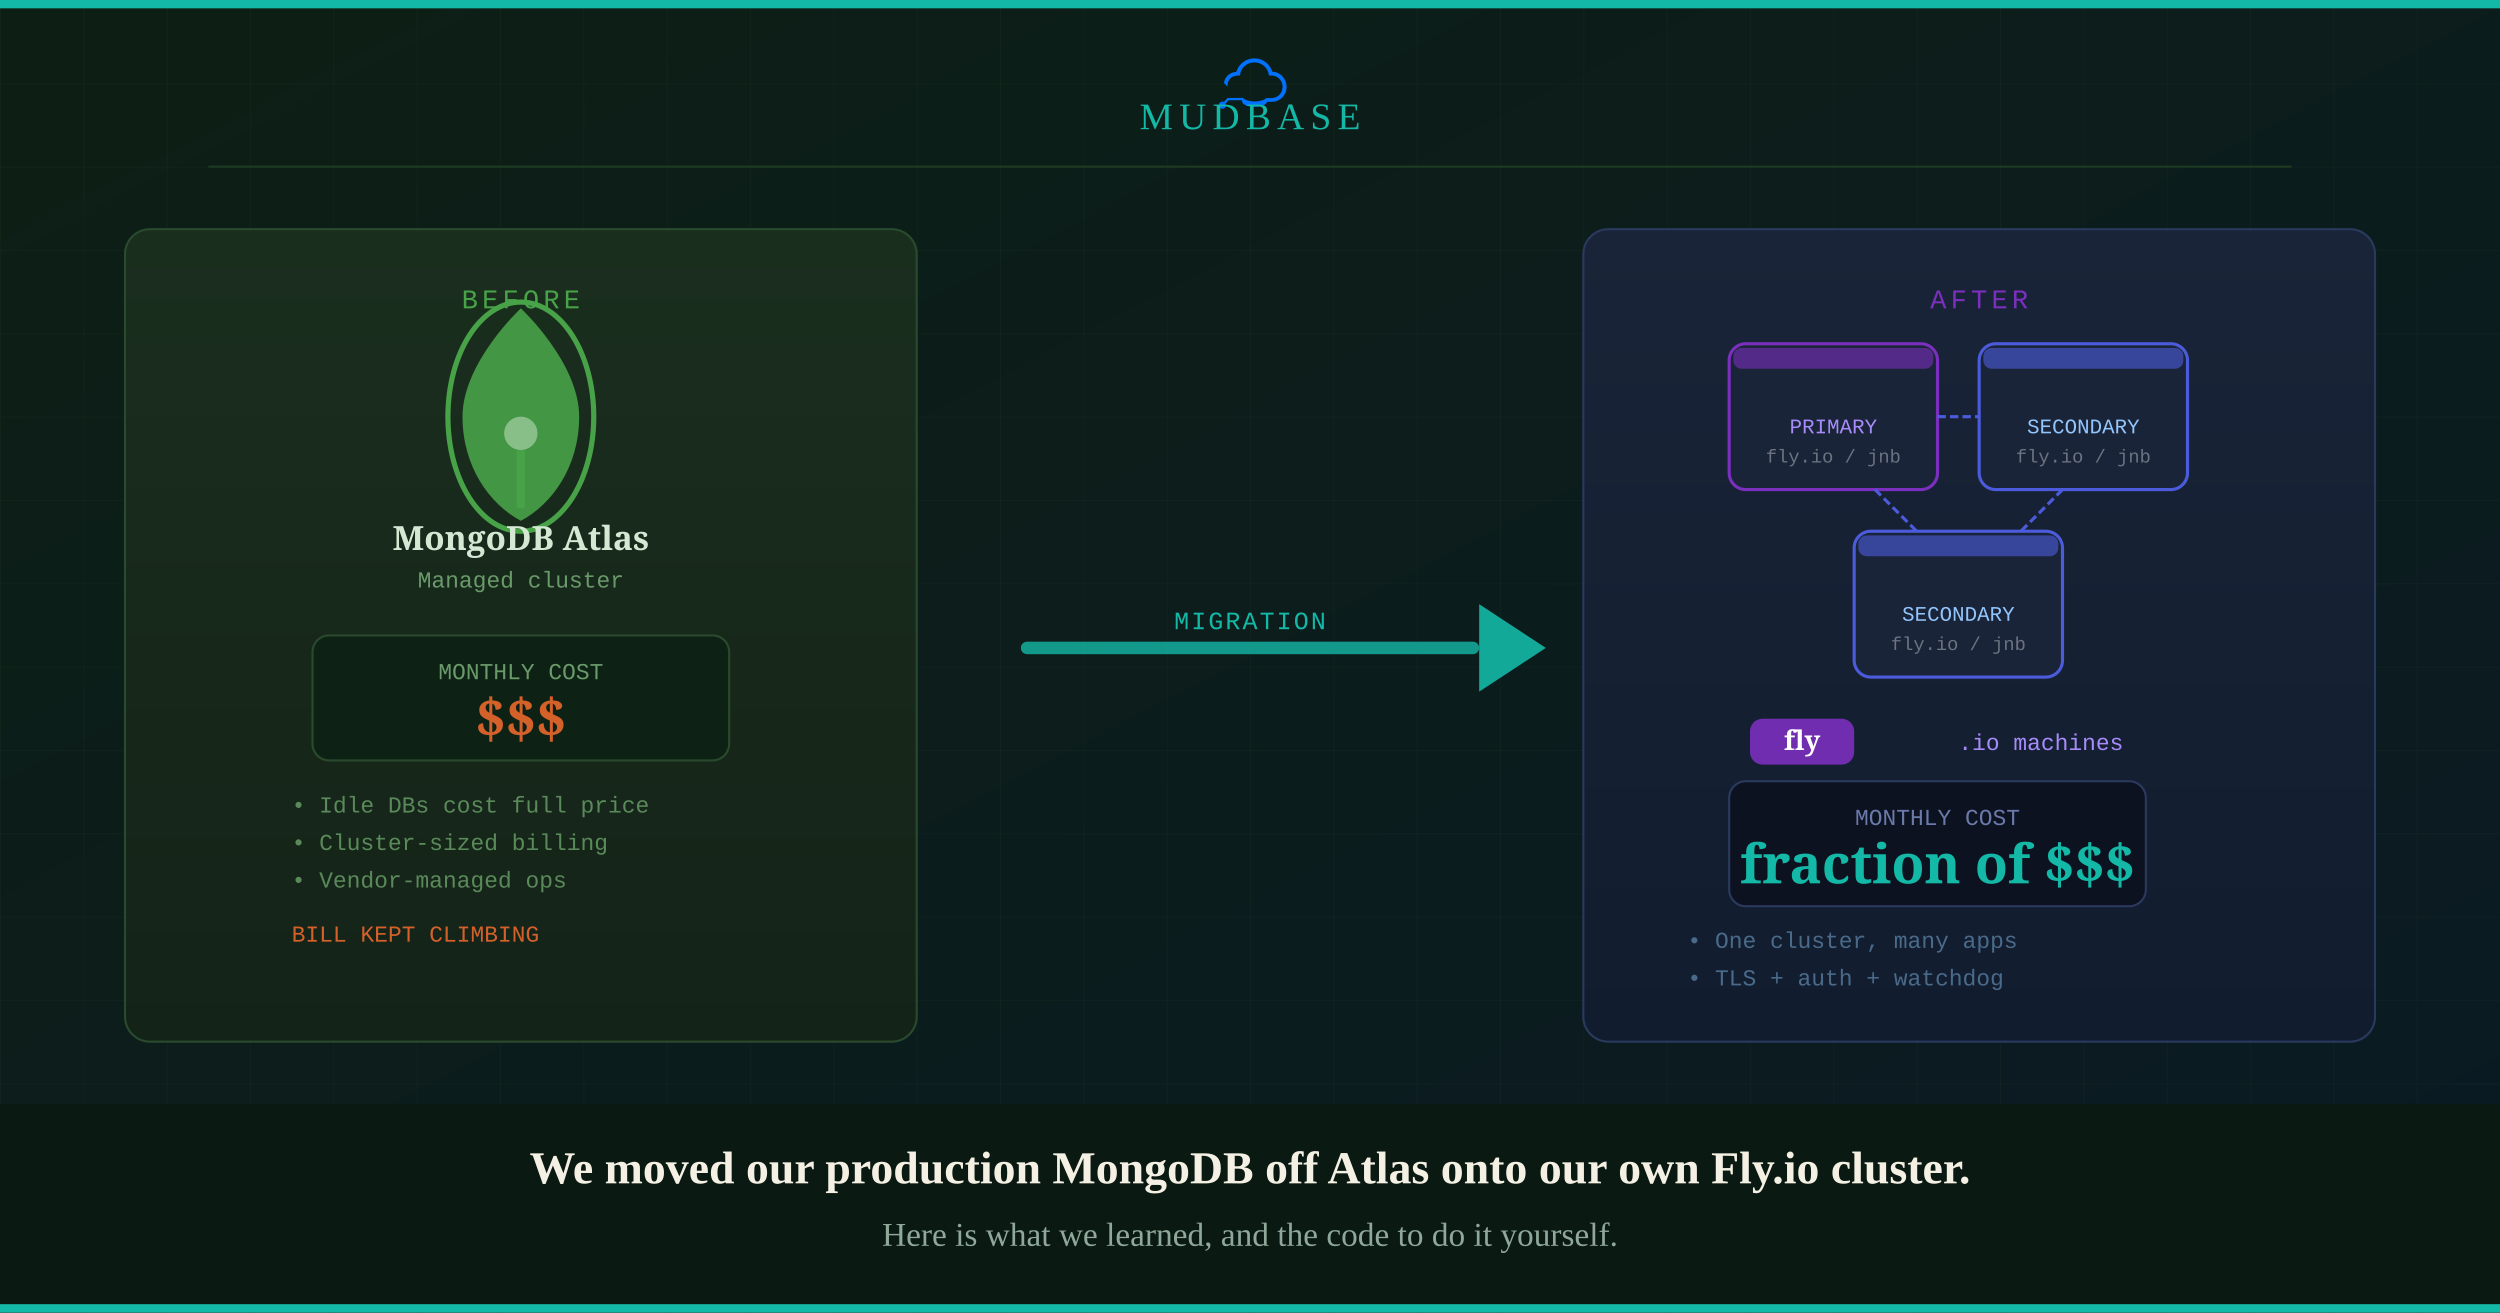
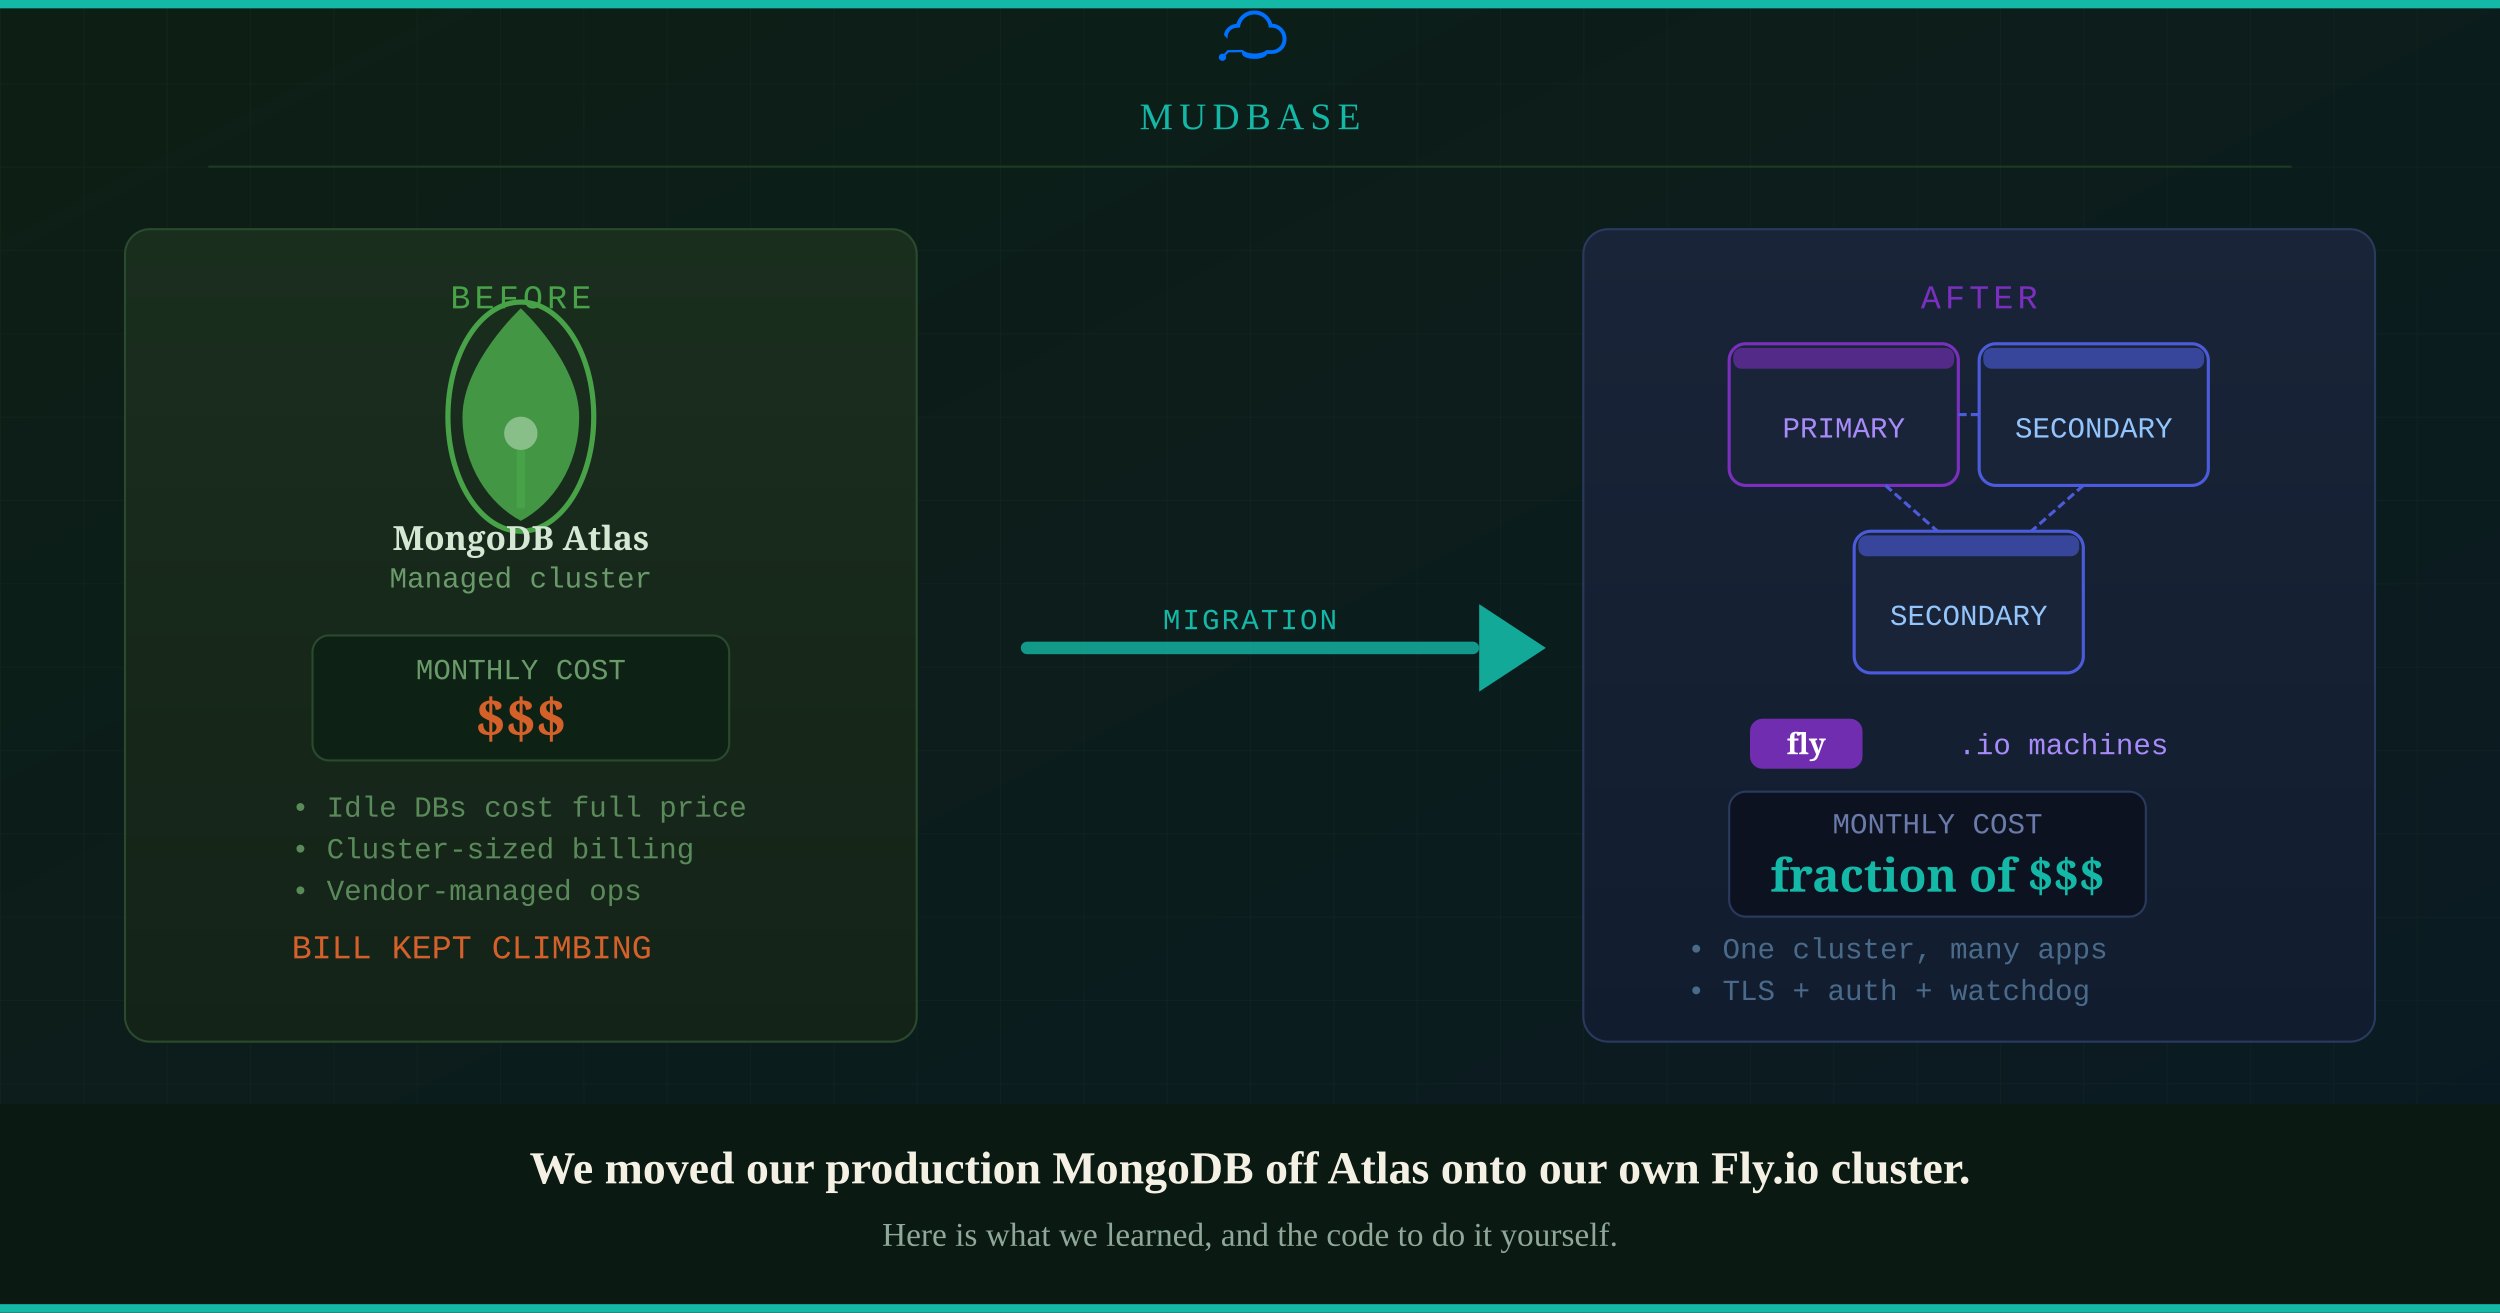
<svg xmlns="http://www.w3.org/2000/svg" viewBox="0 0 1200 630" width="1200" height="630" role="img" aria-label="Migrating MongoDB from Atlas to a self-hosted Fly.io cluster">
  <defs>
    <linearGradient id="bg" x1="0%" y1="0%" x2="100%" y2="100%">
      <stop offset="0%" style="stop-color:#0D1F14;stop-opacity:1" />
      <stop offset="100%" style="stop-color:#0A1A24;stop-opacity:1" />
    </linearGradient>
    <linearGradient id="panelLeft" x1="0%" y1="0%" x2="0%" y2="100%">
      <stop offset="0%" style="stop-color:#1a2e1e;stop-opacity:1" />
      <stop offset="100%" style="stop-color:#142318;stop-opacity:1" />
    </linearGradient>
    <linearGradient id="panelRight" x1="0%" y1="0%" x2="0%" y2="100%">
      <stop offset="0%" style="stop-color:#1a2438;stop-opacity:1" />
      <stop offset="100%" style="stop-color:#111c2e;stop-opacity:1" />
    </linearGradient>
    <filter id="glow">
      <feGaussianBlur stdDeviation="3" result="coloredBlur" />
      <feMerge>
        <feMergeNode in="coloredBlur" />
        <feMergeNode in="SourceGraphic" />
      </feMerge>
    </filter>
    <symbol id="mongodb-mark" viewBox="0 0 40 70">
      <path d="M20 5 C20 5 32 18 32 35 C32 50 26 60 20 65 C14 60 8 50 8 35 C8 18 20 5 20 5Z" fill="#47A248" />
      <ellipse cx="20" cy="38" rx="5" ry="5" fill="#B8D9B4" opacity="0.7" />
      <rect x="18.5" y="43" width="3" height="22" fill="#47A248" rx="1" />
    </symbol>
    <symbol id="flyio-mark" viewBox="0 0 50 50">
      <rect x="5" y="5" width="40" height="40" rx="10" fill="#7B2FBE" />
      <text x="25" y="34" font-family="Georgia, serif" font-size="26" font-weight="bold" fill="white" text-anchor="middle">F</text>
    </symbol>
  </defs>
  <rect width="1200" height="630" fill="url(#bg)" />
  <pattern id="grid" width="40" height="40" patternUnits="userSpaceOnUse">
    <path d="M 40 0 L 0 0 0 40" fill="none" stroke="#1d3a22" stroke-width="0.5" />
  </pattern>
  <rect width="1200" height="630" fill="url(#grid)" opacity="0.4" />
  <rect x="0" y="0" width="1200" height="4" fill="#14B8A6" />
-   <g transform="translate(582, 28) scale(0.07)">
+   <g transform="translate(582, 5) scale(0.07)">
    <svg viewBox="4 82 508 347" width="508" height="347">
      <g fill="#0071FE" fill-rule="evenodd">
        <path d="M511.62,279.59C511.56,281.50 511.89,285.08 511.26,289.63C510.63,294.18 509.09,302.10 507.84,306.90C506.58,311.70 505.05,315.18 503.74,318.43C502.43,321.68 501.91,322.98 499.97,326.41C498.03,329.85 494.04,336.13 492.10,339.04C490.15,341.95 490.18,341.72 488.30,343.87C486.43,346.01 483.48,349.33 480.83,351.89C478.18,354.45 475.80,356.71 472.40,359.22C469.01,361.72 463.77,364.96 460.47,366.91C457.18,368.86 455.50,369.65 452.63,370.94C449.75,372.23 447.02,373.44 443.22,374.66C439.42,375.88 435.64,377.32 429.83,378.26C424.02,379.20 416.66,379.98 408.36,380.31C400.07,380.63 385.09,379.98 380.04,380.23C374.99,380.47 378.73,380.88 378.07,381.76C377.41,382.64 376.98,384.08 376.08,385.51C375.18,386.95 373.85,388.96 372.68,390.37C371.51,391.78 370.36,392.82 369.04,393.98C367.72,395.13 366.65,396.05 364.74,397.30C362.83,398.56 359.62,400.41 357.57,401.51C355.53,402.61 355.27,402.81 352.45,403.89C349.63,404.97 345.03,406.70 340.65,407.97C336.27,409.23 330.12,410.69 326.17,411.49C322.21,412.28 320.52,412.36 316.92,412.74C313.33,413.11 308.67,413.55 304.58,413.74C300.49,413.94 296.70,413.90 292.38,413.89C288.05,413.88 282.97,413.88 278.64,413.68C274.30,413.48 269.71,413.04 266.37,412.69C263.02,412.35 262.55,412.41 258.58,411.61C254.62,410.80 246.61,408.95 242.58,407.86C238.54,406.77 237.18,406.19 234.37,405.07C231.56,403.94 228.11,402.35 225.71,401.10C223.31,399.86 221.69,398.81 219.97,397.59C218.25,396.37 216.77,395.06 215.40,393.78C214.04,392.50 212.97,391.47 211.78,389.90C210.60,388.34 209.06,386.25 208.28,384.40C207.51,382.56 207.45,381.17 207.11,378.81C206.78,376.45 206.62,371.84 206.30,370.26C205.99,368.68 205.79,369.54 205.22,369.34C204.65,369.14 216.51,369.04 202.87,369.05C189.23,369.06 137.76,369.29 123.37,369.39C108.99,369.48 118.02,369.51 116.55,369.63C115.08,369.74 115.28,369.72 114.54,370.10C113.80,370.48 113.15,370.94 112.09,371.91C111.04,372.87 111.13,372.69 108.22,375.91C105.30,379.12 96.91,388.28 94.61,391.17C92.31,394.06 94.09,391.81 94.44,393.26C94.78,394.71 96.26,398.10 96.68,399.88C97.11,401.66 97.08,402.30 96.99,403.94C96.89,405.57 96.65,407.70 96.11,409.67C95.56,411.64 94.74,413.99 93.72,415.78C92.70,417.57 91.07,419.23 89.99,420.43C88.91,421.62 88.66,421.96 87.26,422.94C85.85,423.93 82.85,425.66 81.54,426.35C80.23,427.04 80.77,426.88 79.40,427.09C78.03,427.30 75.50,427.59 73.34,427.62C71.17,427.65 68.03,427.47 66.42,427.27C64.81,427.07 65.13,427.10 63.66,426.40C62.19,425.71 59.24,424.24 57.58,423.10C55.93,421.97 54.94,420.90 53.72,419.60C52.50,418.29 51.35,417.34 50.27,415.29C49.19,413.25 47.84,409.37 47.24,407.32C46.64,405.28 46.50,404.94 46.66,403.02C46.82,401.10 47.62,397.75 48.21,395.78C48.81,393.80 49.27,392.69 50.22,391.15C51.16,389.61 52.74,387.78 53.86,386.55C54.99,385.32 55.45,384.83 56.95,383.76C58.45,382.70 61.47,380.93 62.87,380.19C64.28,379.45 63.51,379.53 65.39,379.32C67.26,379.12 71.44,378.89 74.11,378.97C76.78,379.05 79.93,379.75 81.40,379.82C82.86,379.88 82.22,379.82 82.92,379.36C83.63,378.91 82.05,380.80 85.64,377.08C89.23,373.35 100.48,360.82 104.45,357.01C108.42,353.21 92.00,354.95 109.44,354.25C126.88,353.55 192.09,352.93 209.10,352.83C226.11,352.74 209.91,352.64 211.50,353.69C213.08,354.75 216.45,357.62 218.64,359.17C220.83,360.73 222.41,361.77 224.66,363.03C226.91,364.28 229.01,365.38 232.13,366.68C235.25,367.98 240.40,369.91 243.37,370.82C246.33,371.73 248.21,371.70 249.92,372.14C251.64,372.57 251.71,372.94 253.64,373.42C255.57,373.91 257.07,374.41 261.52,375.05C265.96,375.69 274.93,376.81 280.30,377.25C285.67,377.69 288.93,377.76 293.75,377.71C298.57,377.66 303.89,377.42 309.24,376.93C314.60,376.45 320.30,375.84 325.87,374.81C331.44,373.78 338.10,372.06 342.68,370.75C347.27,369.43 350.35,368.16 353.37,366.93C356.39,365.70 358.41,364.66 360.81,363.38C363.22,362.09 366.17,360.34 367.79,359.23C369.42,358.13 369.34,357.61 370.57,356.75C371.79,355.90 368.63,354.40 375.16,354.09C381.68,353.78 402.82,354.89 409.72,354.90C416.62,354.90 413.16,354.68 416.55,354.11C419.95,353.55 426.20,352.57 430.09,351.53C433.98,350.48 437.01,349.09 439.89,347.83C442.77,346.56 445.09,345.26 447.36,343.93C449.64,342.59 451.70,341.14 453.52,339.83C455.34,338.53 456.31,337.89 458.29,336.10C460.26,334.30 463.56,331.01 465.38,329.06C467.20,327.11 467.94,326.12 469.21,324.40C470.49,322.67 471.72,320.91 473.03,318.72C474.34,316.52 475.73,314.19 477.06,311.24C478.38,308.30 479.74,305.72 480.97,301.03C482.19,296.34 483.83,288.11 484.41,283.10C484.99,278.09 485.09,276.21 484.46,270.99C483.84,265.77 481.93,256.53 480.65,251.79C479.37,247.05 477.93,245.03 476.76,242.55C475.59,240.08 474.89,238.98 473.64,236.92C472.39,234.86 470.56,232.02 469.26,230.18C467.96,228.34 467.60,227.80 465.83,225.86C464.06,223.92 461.69,221.12 458.64,218.55C455.59,215.97 450.66,212.45 447.52,210.42C444.38,208.39 442.60,207.63 439.80,206.38C437.01,205.14 434.58,203.96 430.74,202.95C426.91,201.93 422.98,200.82 416.79,200.28C410.61,199.74 397.85,199.89 393.63,199.71C389.42,199.52 392.06,199.51 391.51,199.17C390.97,198.84 390.68,198.34 390.34,197.72C390.01,197.09 389.91,197.57 389.51,195.43C389.11,193.29 388.41,187.50 387.93,184.88C387.45,182.25 387.44,182.23 386.63,179.68C385.82,177.14 384.15,172.31 383.08,169.61C382.01,166.91 381.47,165.84 380.22,163.47C378.97,161.10 376.88,157.48 375.57,155.36C374.27,153.25 373.58,152.38 372.40,150.79C371.22,149.20 370.33,147.88 368.50,145.81C366.67,143.74 363.95,140.80 361.43,138.38C358.91,135.96 356.13,133.45 353.40,131.29C350.66,129.13 347.67,127.11 345.02,125.42C342.37,123.74 340.03,122.49 337.50,121.18C334.98,119.88 333.77,119.04 329.87,117.57C325.97,116.10 319.46,113.61 314.08,112.35C308.71,111.10 301.89,110.48 297.64,110.05C293.39,109.62 293.00,109.46 288.57,109.77C284.14,110.07 275.09,111.27 271.07,111.88C267.05,112.49 266.99,112.70 264.48,113.41C261.96,114.13 259.09,114.99 256.00,116.19C252.90,117.38 248.92,119.10 245.90,120.58C242.88,122.06 239.92,123.88 237.88,125.07C235.85,126.26 236.00,126.02 233.68,127.74C231.36,129.47 227.52,132.12 223.97,135.41C220.42,138.69 215.59,143.53 212.37,147.43C209.14,151.33 206.57,155.67 204.63,158.82C202.70,161.97 202.10,163.32 200.77,166.33C199.44,169.33 197.92,172.65 196.66,176.84C195.39,181.04 193.90,188.11 193.19,191.51C192.49,194.90 192.71,195.96 192.41,197.22C192.11,198.48 191.96,198.63 191.39,199.07C190.81,199.52 191.64,199.71 188.95,199.89C186.26,200.07 180.13,199.77 175.24,200.17C170.35,200.57 164.39,201.27 159.61,202.30C154.82,203.33 150.13,204.98 146.53,206.35C142.94,207.71 140.29,209.25 138.06,210.50C135.83,211.75 134.58,212.85 133.17,213.86C131.76,214.87 131.18,215.13 129.61,216.55C128.05,217.97 125.75,220.10 123.80,222.37C121.86,224.63 119.58,227.63 117.94,230.13C116.29,232.63 115.15,234.74 113.93,237.36C112.70,239.99 111.62,242.01 110.56,245.87C109.50,249.73 108.22,255.78 107.59,260.53C106.97,265.29 107.05,271.98 106.82,274.39C106.60,276.79 106.49,274.89 106.23,274.97C105.98,275.06 105.82,275.25 105.26,274.91C104.71,274.57 104.81,275.00 102.89,272.92C100.97,270.84 96.77,265.69 93.77,262.42C90.77,259.15 86.58,255.21 84.88,253.30C83.19,251.40 83.87,251.72 83.59,250.98C83.30,250.24 83.05,250.40 83.17,248.87C83.29,247.33 83.52,244.91 84.30,241.74C85.09,238.57 86.67,233.21 87.90,229.84C89.14,226.47 90.51,223.87 91.71,221.53C92.91,219.19 93.66,217.97 95.11,215.80C96.57,213.63 98.64,210.75 100.44,208.50C102.24,206.26 103.62,204.58 105.89,202.33C108.17,200.08 111.91,196.83 114.07,195.01C116.23,193.18 116.15,193.13 118.84,191.40C121.53,189.68 126.97,186.39 130.22,184.66C133.47,182.93 134.88,182.30 138.35,181.04C141.81,179.77 147.77,177.98 151.01,177.08C154.25,176.17 155.41,175.98 157.79,175.61C160.17,175.24 163.69,175.13 165.29,174.86C166.89,174.58 166.82,174.41 167.40,173.96C167.98,173.52 168.31,173.33 168.76,172.19C169.20,171.06 169.42,168.90 170.07,167.14C170.73,165.38 172.05,163.20 172.69,161.63C173.33,160.06 172.44,160.80 173.92,157.73C175.40,154.67 178.94,147.57 181.56,143.25C184.17,138.92 186.44,135.73 189.61,131.79C192.77,127.86 196.73,123.42 200.55,119.61C204.37,115.80 208.60,112.06 212.52,108.96C216.44,105.85 219.98,103.44 224.05,100.99C228.11,98.53 233.28,95.96 236.90,94.22C240.53,92.47 242.47,91.72 245.80,90.49C249.13,89.25 251.79,88.04 256.87,86.81C261.96,85.58 271.83,83.82 276.32,83.13C280.80,82.43 279.23,82.68 283.80,82.63C288.36,82.59 297.85,82.40 303.70,82.86C309.55,83.33 315.24,84.76 318.89,85.42C322.54,86.08 322.62,85.99 325.60,86.84C328.58,87.69 333.49,89.30 336.78,90.53C340.07,91.76 341.89,92.50 345.34,94.22C348.79,95.94 353.59,98.45 357.48,100.83C361.37,103.21 364.46,105.11 368.68,108.50C372.91,111.90 379.18,117.64 382.83,121.23C386.49,124.82 388.12,127.00 390.62,130.07C393.11,133.14 395.25,135.66 397.79,139.64C400.33,143.62 403.89,150.18 405.86,153.95C407.83,157.73 408.58,159.52 409.64,162.30C410.69,165.08 411.53,168.91 412.18,170.63C412.84,172.35 413.04,172.13 413.58,172.60C414.13,173.08 412.63,172.99 415.47,173.47C418.30,173.94 427.01,174.89 430.60,175.46C434.19,176.04 434.57,176.22 437.01,176.93C439.45,177.63 442.35,178.56 445.25,179.69C448.15,180.81 451.68,182.36 454.39,183.67C457.09,184.99 459.11,186.14 461.48,187.58C463.85,189.03 466.05,190.47 468.59,192.35C471.12,194.23 474.05,196.49 476.69,198.88C479.32,201.26 482.46,204.54 484.42,206.65C486.37,208.75 486.50,208.92 488.43,211.51C490.37,214.09 494.11,219.20 496.03,222.16C497.95,225.11 498.66,226.65 499.96,229.23C501.26,231.80 502.56,234.44 503.83,237.61C505.09,240.78 506.57,244.81 507.54,248.28C508.51,251.74 509.01,255.13 509.65,258.41C510.29,261.70 511.05,264.73 511.38,268.01C511.70,271.29 511.58,276.19 511.62,278.12C511.66,280.05 511.67,277.67 511.62,279.59Z" />
      </g>
    </svg>
  </g>
  <text x="600" y="62" font-family="Georgia, 'Times New Roman', serif" font-size="18" font-weight="normal" fill="#14B8A6" text-anchor="middle" letter-spacing="3">MUDBASE</text>
  <line x1="100" y1="80" x2="1100" y2="80" stroke="#1d3a22" stroke-width="1" />
  <rect x="60" y="110" width="380" height="390" rx="12" fill="url(#panelLeft)" stroke="#2a4a2e" stroke-width="1" />
-   <text x="250" y="148" font-family="'Courier New', monospace" font-size="13" fill="#47A248" text-anchor="middle" letter-spacing="2">BEFORE</text>
+   <text x="250" y="148" font-family="'Courier New', monospace" font-size="16" fill="#47A248" text-anchor="middle" letter-spacing="2">BEFORE</text>
  <ellipse cx="250" cy="200" rx="35" ry="55" fill="none" stroke="#47A248" stroke-width="2.5" />
  <path d="M250 148 C250 148 278 174 278 200 C278 224 265 242 250 250 C235 242 222 224 222 200 C222 174 250 148 250 148Z" fill="#47A248" opacity="0.9" />
  <ellipse cx="250" cy="208" rx="8" ry="8" fill="#B8D9B4" opacity="0.6" />
  <rect x="248" y="216" width="4" height="28" fill="#47A248" rx="1" />
  <text x="250" y="264" font-family="Georgia, serif" font-size="16" font-weight="bold" fill="#d4e8d4" text-anchor="middle">MongoDB Atlas</text>
-   <text x="250" y="282" font-family="'Courier New', monospace" font-size="11" fill="#6a9a6a" text-anchor="middle">Managed cluster</text>
+   <text x="250" y="282" font-family="'Courier New', monospace" font-size="14" fill="#6a9a6a" text-anchor="middle">Managed cluster</text>
  <rect x="150" y="305" width="200" height="60" rx="8" fill="#0d2214" stroke="#2a4a2e" stroke-width="1" />
-   <text x="250" y="326" font-family="'Courier New', monospace" font-size="11" fill="#6a9a6a" text-anchor="middle">MONTHLY COST</text>
+   <text x="250" y="326" font-family="'Courier New', monospace" font-size="14" fill="#6a9a6a" text-anchor="middle">MONTHLY COST</text>
  <text x="250" y="354" font-family="Georgia, serif" font-size="26" font-weight="bold" fill="#D4602A" text-anchor="middle">$$$</text>
-   <text x="140" y="390" font-family="'Courier New', monospace" font-size="11" fill="#5a8a5a">• Idle DBs cost full price</text>
-   <text x="140" y="408" font-family="'Courier New', monospace" font-size="11" fill="#5a8a5a">• Cluster-sized billing</text>
-   <text x="140" y="426" font-family="'Courier New', monospace" font-size="11" fill="#5a8a5a">• Vendor-managed ops</text>
-   <text x="140" y="452" font-family="'Courier New', monospace" font-size="11" fill="#D4602A">BILL KEPT CLIMBING</text>
+   <text x="140" y="392" font-family="'Courier New', monospace" font-size="14" fill="#5a8a5a">• Idle DBs cost full price</text>
+   <text x="140" y="412" font-family="'Courier New', monospace" font-size="14" fill="#5a8a5a">• Cluster-sized billing</text>
+   <text x="140" y="432" font-family="'Courier New', monospace" font-size="14" fill="#5a8a5a">• Vendor-managed ops</text>
+   <text x="140" y="460" font-family="'Courier New', monospace" font-size="16" fill="#D4602A">BILL KEPT CLIMBING</text>
  <g transform="translate(490, 290)">
    <rect x="0" y="18" width="220" height="6" rx="3" fill="#14B8A6" opacity="0.8" />
    <polygon points="220,0 220,42 252,21" fill="#14B8A6" opacity="0.9" />
-     <text x="110" y="12" font-family="'Courier New', monospace" font-size="12" fill="#14B8A6" text-anchor="middle" letter-spacing="1">MIGRATION</text>
+     <text x="110" y="12" font-family="'Courier New', monospace" font-size="14" fill="#14B8A6" text-anchor="middle" letter-spacing="1">MIGRATION</text>
  </g>
  <rect x="760" y="110" width="380" height="390" rx="12" fill="url(#panelRight)" stroke="#2a3a5e" stroke-width="1" />
-   <text x="950" y="148" font-family="'Courier New', monospace" font-size="13" fill="#7B2FBE" text-anchor="middle" letter-spacing="2">AFTER</text>
-   <rect x="830" y="165" width="100" height="70" rx="8" fill="#1a2438" stroke="#7B2FBE" stroke-width="1.5" />
-   <rect x="832" y="167" width="96" height="10" rx="4" fill="#7B2FBE" opacity="0.6" />
-   <text x="880" y="208" font-family="'Courier New', monospace" font-size="10" fill="#a78bfa" text-anchor="middle">PRIMARY</text>
-   <text x="880" y="222" font-family="'Courier New', monospace" font-size="9" fill="#6b7280" text-anchor="middle">fly.io / jnb</text>
-   <rect x="950" y="165" width="100" height="70" rx="8" fill="#1a2438" stroke="#4B5BDC" stroke-width="1.5" />
-   <rect x="952" y="167" width="96" height="10" rx="4" fill="#4B5BDC" opacity="0.6" />
-   <text x="1000" y="208" font-family="'Courier New', monospace" font-size="10" fill="#93c5fd" text-anchor="middle">SECONDARY</text>
-   <text x="1000" y="222" font-family="'Courier New', monospace" font-size="9" fill="#6b7280" text-anchor="middle">fly.io / jnb</text>
-   <rect x="890" y="255" width="100" height="70" rx="8" fill="#1a2438" stroke="#4B5BDC" stroke-width="1.5" />
-   <rect x="892" y="257" width="96" height="10" rx="4" fill="#4B5BDC" opacity="0.6" />
-   <text x="940" y="298" font-family="'Courier New', monospace" font-size="10" fill="#93c5fd" text-anchor="middle">SECONDARY</text>
-   <text x="940" y="312" font-family="'Courier New', monospace" font-size="9" fill="#6b7280" text-anchor="middle">fly.io / jnb</text>
-   <line x1="930" y1="200" x2="950" y2="200" stroke="#4B5BDC" stroke-width="1.5" stroke-dasharray="4,2" />
-   <line x1="900" y1="235" x2="920" y2="255" stroke="#4B5BDC" stroke-width="1.5" stroke-dasharray="4,2" />
-   <line x1="990" y1="235" x2="970" y2="255" stroke="#4B5BDC" stroke-width="1.5" stroke-dasharray="4,2" />
-   <rect x="840" y="345" width="50" height="22" rx="6" fill="#7B2FBE" opacity="0.9" />
-   <text x="865" y="360" font-family="Georgia, serif" font-size="13" font-weight="bold" fill="white" text-anchor="middle">fly</text>
-   <text x="940" y="360" font-family="'Courier New', monospace" font-size="11" fill="#a78bfa">.io machines</text>
-   <rect x="830" y="375" width="200" height="60" rx="8" fill="#0d1220" stroke="#2a3a5e" stroke-width="1" />
-   <text x="930" y="396" font-family="'Courier New', monospace" font-size="11" fill="#6a7aaa" text-anchor="middle">MONTHLY COST</text>
-   <text x="930" y="424" font-family="Georgia, serif" font-size="26" font-weight="bold" fill="#14B8A6" text-anchor="middle">fraction of $$$</text>
-   <text x="810" y="455" font-family="'Courier New', monospace" font-size="11" fill="#4a6a8a">• One cluster, many apps</text>
-   <text x="810" y="473" font-family="'Courier New', monospace" font-size="11" fill="#4a6a8a">• TLS + auth + watchdog</text>
+   <text x="950" y="148" font-family="'Courier New', monospace" font-size="16" fill="#7B2FBE" text-anchor="middle" letter-spacing="2">AFTER</text>
+   <rect x="830" y="165" width="110" height="68" rx="8" fill="#1a2438" stroke="#7B2FBE" stroke-width="1.5" />
+   <rect x="832" y="167" width="106" height="10" rx="4" fill="#7B2FBE" opacity="0.6" />
+   <text x="885" y="210" font-family="'Courier New', monospace" font-size="14" fill="#a78bfa" text-anchor="middle">PRIMARY</text>
+   <rect x="950" y="165" width="110" height="68" rx="8" fill="#1a2438" stroke="#4B5BDC" stroke-width="1.5" />
+   <rect x="952" y="167" width="106" height="10" rx="4" fill="#4B5BDC" opacity="0.6" />
+   <text x="1005" y="210" font-family="'Courier New', monospace" font-size="14" fill="#93c5fd" text-anchor="middle">SECONDARY</text>
+   <rect x="890" y="255" width="110" height="68" rx="8" fill="#1a2438" stroke="#4B5BDC" stroke-width="1.5" />
+   <rect x="892" y="257" width="106" height="10" rx="4" fill="#4B5BDC" opacity="0.6" />
+   <text x="945" y="300" font-family="'Courier New', monospace" font-size="14" fill="#93c5fd" text-anchor="middle">SECONDARY</text>
+   <line x1="940" y1="199" x2="950" y2="199" stroke="#4B5BDC" stroke-width="1.5" stroke-dasharray="4,2" />
+   <line x1="905" y1="233" x2="930" y2="255" stroke="#4B5BDC" stroke-width="1.5" stroke-dasharray="4,2" />
+   <line x1="1000" y1="233" x2="975" y2="255" stroke="#4B5BDC" stroke-width="1.5" stroke-dasharray="4,2" />
+   <rect x="840" y="345" width="54" height="24" rx="6" fill="#7B2FBE" opacity="0.9" />
+   <text x="867" y="362" font-family="Georgia, serif" font-size="14" font-weight="bold" fill="white" text-anchor="middle">fly</text>
+   <text x="940" y="362" font-family="'Courier New', monospace" font-size="14" fill="#a78bfa">.io machines</text>
+   <rect x="830" y="380" width="200" height="60" rx="8" fill="#0d1220" stroke="#2a3a5e" stroke-width="1" />
+   <text x="930" y="400" font-family="'Courier New', monospace" font-size="14" fill="#6a7aaa" text-anchor="middle">MONTHLY COST</text>
+   <text x="930" y="428" font-family="Georgia, serif" font-size="22" font-weight="bold" fill="#14B8A6" text-anchor="middle">fraction of $$$</text>
+   <text x="810" y="460" font-family="'Courier New', monospace" font-size="14" fill="#4a6a8a">• One cluster, many apps</text>
+   <text x="810" y="480" font-family="'Courier New', monospace" font-size="14" fill="#4a6a8a">• TLS + auth + watchdog</text>
  <rect x="0" y="530" width="1200" height="100" fill="#0A1810" opacity="0.9" />
  <text x="600" y="568" font-family="Georgia, 'Times New Roman', serif" font-size="22" font-weight="bold" fill="#F5F0E4" text-anchor="middle">We moved our production MongoDB off Atlas onto our own Fly.io cluster.</text>
  <text x="600" y="598" font-family="Georgia, 'Times New Roman', serif" font-size="16" fill="#8fa89a" text-anchor="middle">Here is what we learned, and the code to do it yourself.</text>
  <rect x="0" y="626" width="1200" height="4" fill="#14B8A6" />
</svg>
